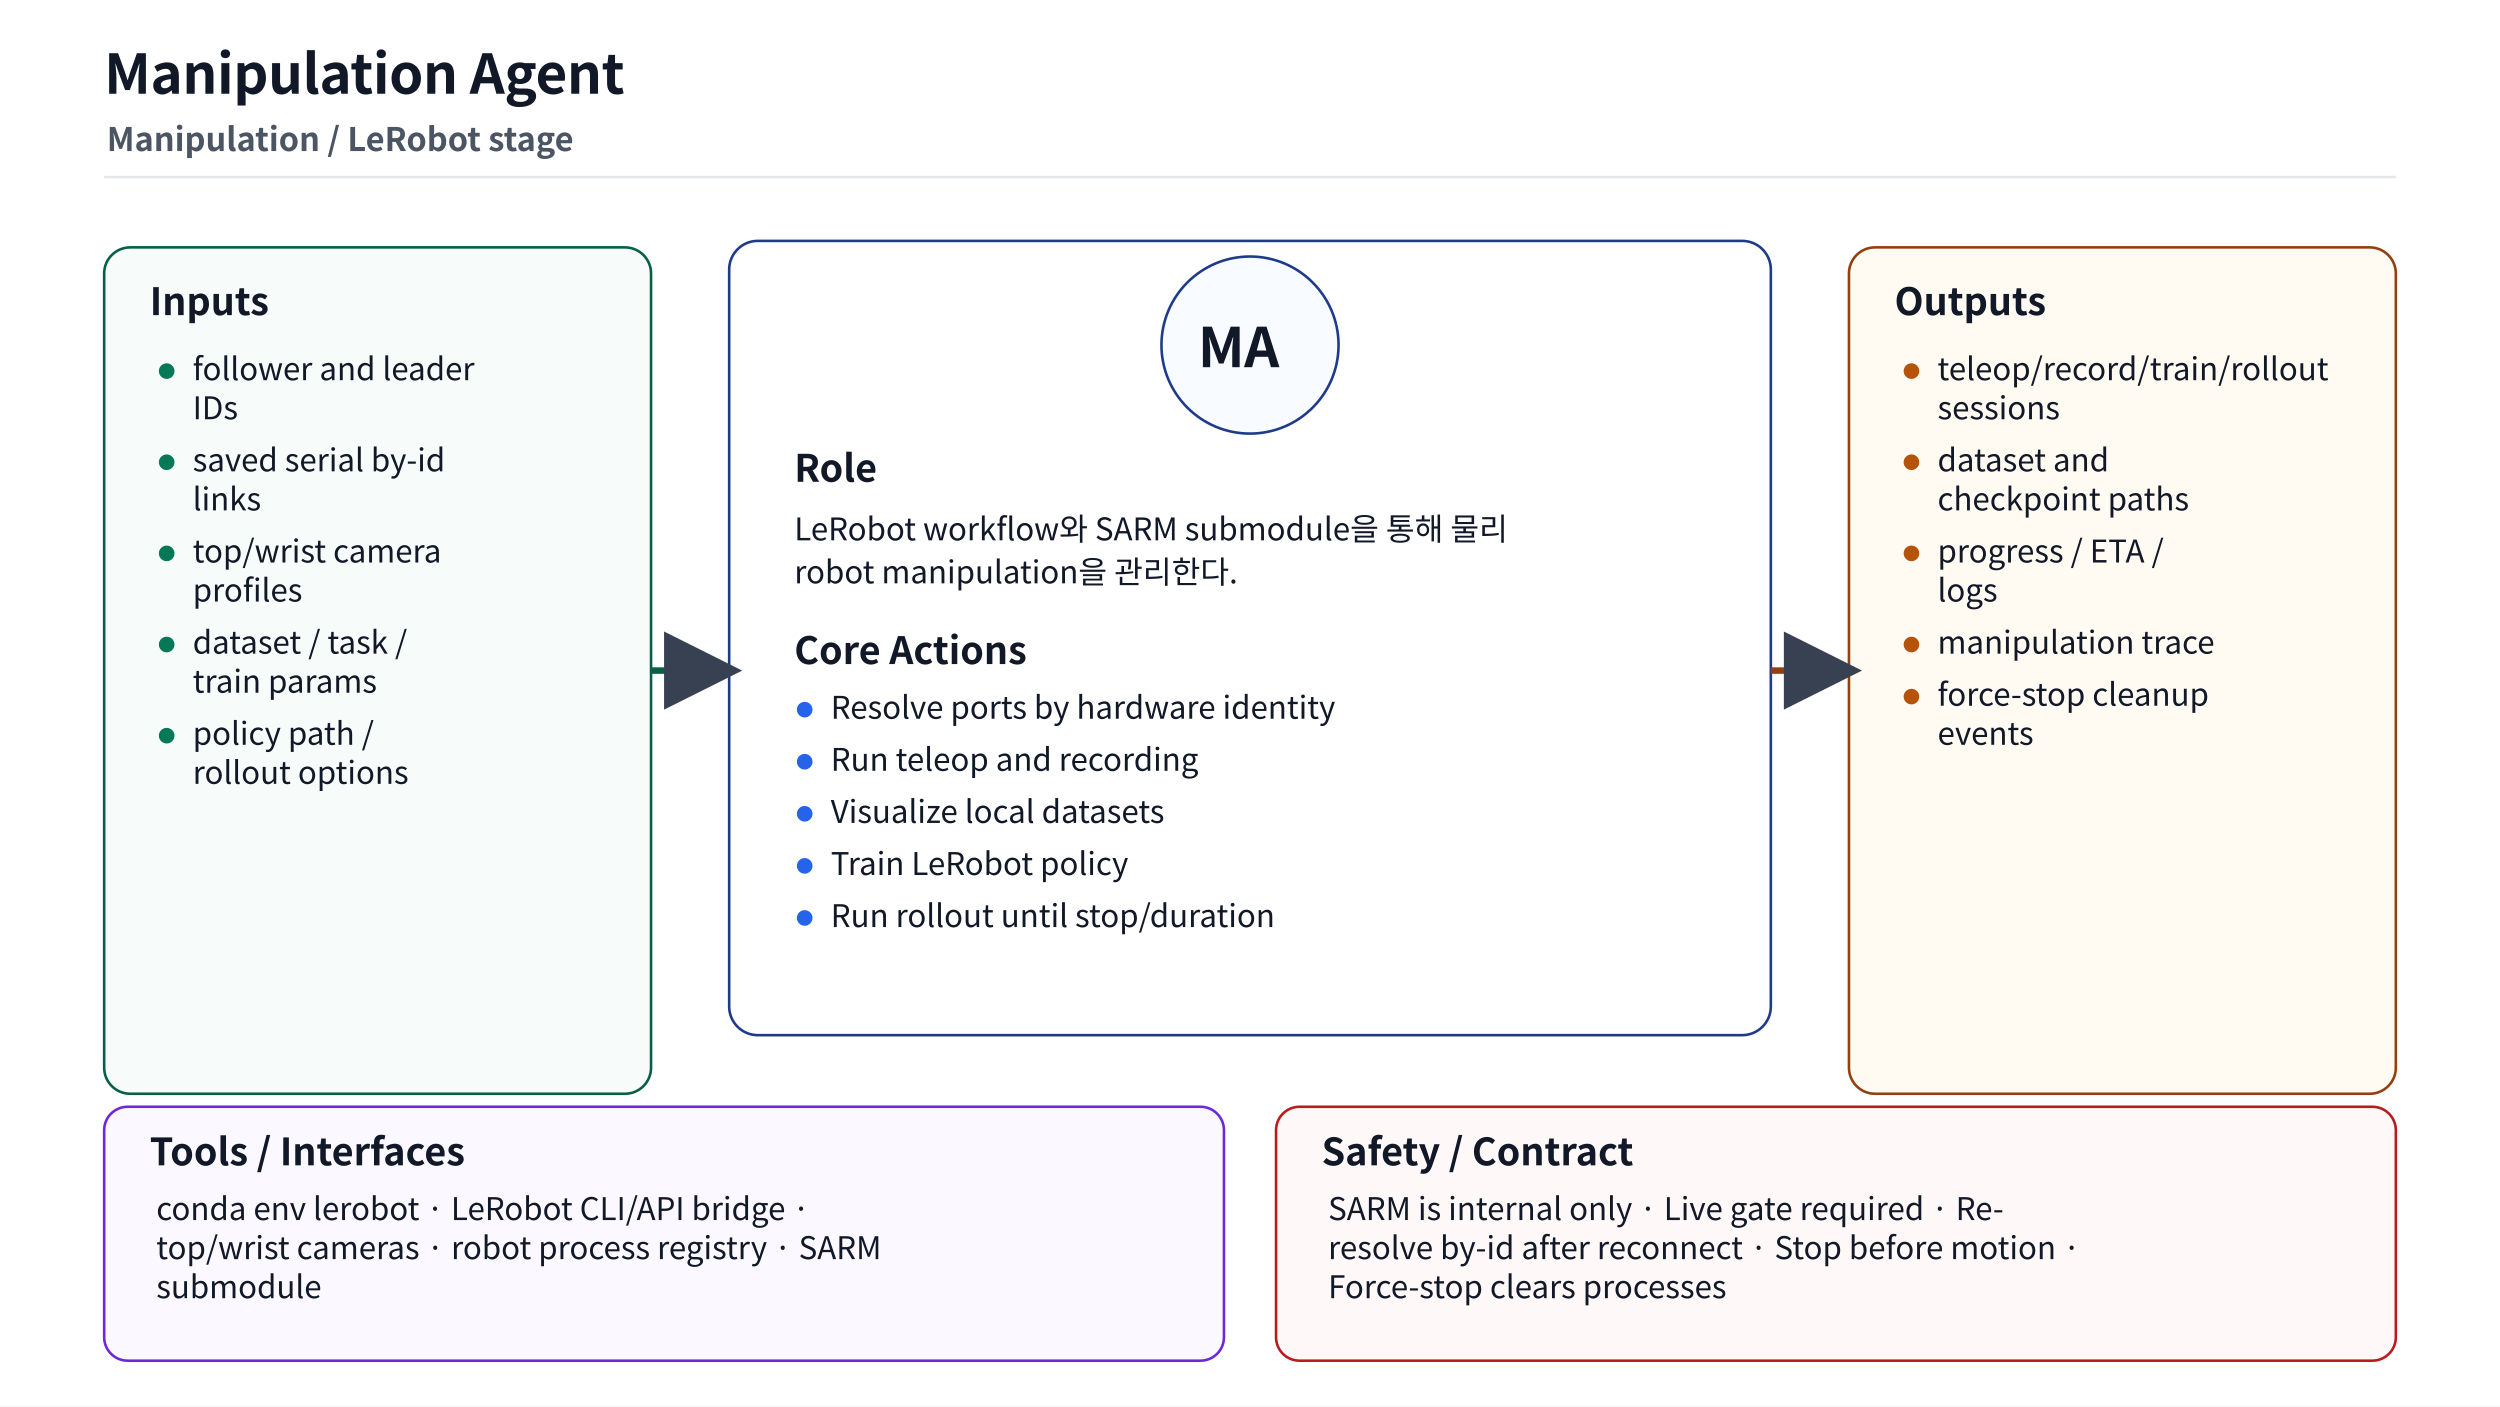
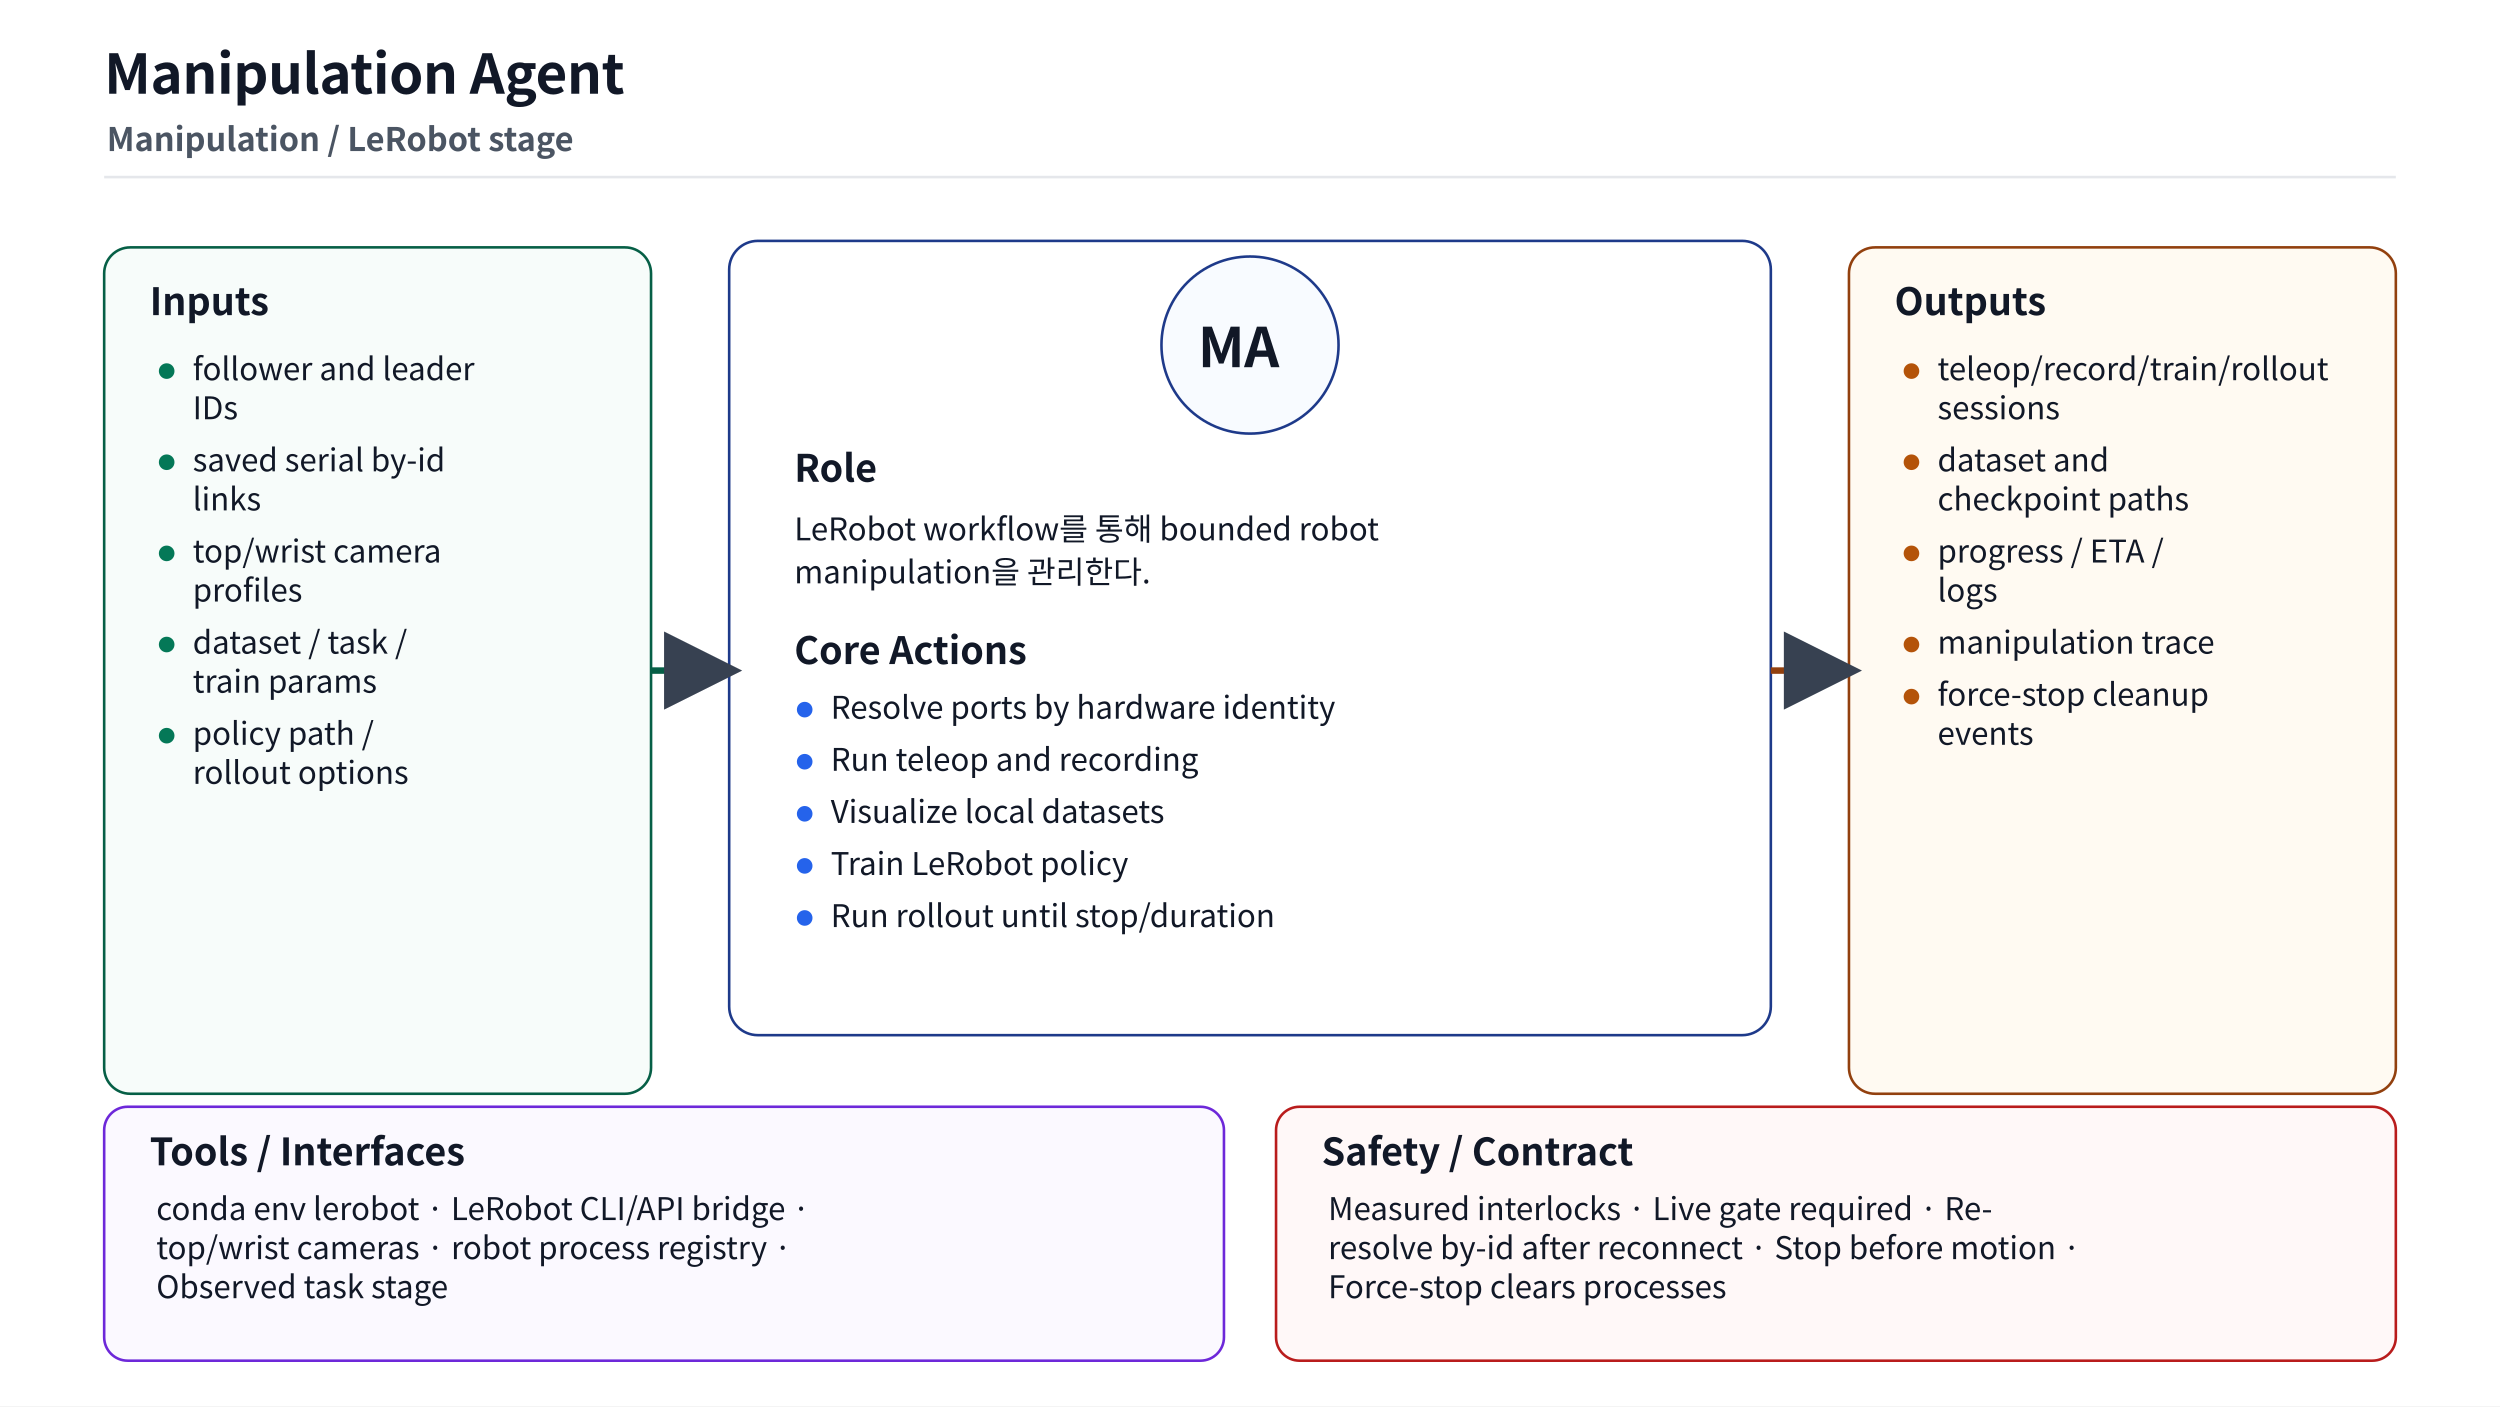
<svg xmlns="http://www.w3.org/2000/svg" width="1920" height="1080" viewBox="0 0 1920 1080" role="img" aria-labelledby="title desc">
  <defs>
    <filter id="softShadow" x="-20%" y="-20%" width="140%" height="140%">
      <feDropShadow dx="0" dy="0" stdDeviation="0" flood-color="#ffffff" flood-opacity="0" />
    </filter>
    <marker id="arrow" markerWidth="16" markerHeight="16" refX="12" refY="8" orient="auto" markerUnits="strokeWidth">
      <path d="M2,2 L14,8 L2,14 Z" fill="#374151" />
    </marker>
    <style>
text { font-family: Noto Sans CJK KR, Noto Sans, DejaVu Sans, Arial, sans-serif; fill: #111827; }
.title { font-size: 42px; font-weight: 760; letter-spacing: -0.3px; }
.subtitle { font-size: 25px; font-weight: 560; fill: #4b5563; }
.section { font-size: 29px; font-weight: 720; }
.label { font-size: 26px; font-weight: 720; }
.body { font-size: 24px; font-weight: 500; }
.small { font-size: 24px; font-weight: 500; }
.tiny { font-size: 24px; font-weight: 500; }
.mono { font-family: JetBrains Mono, DejaVu Sans Mono, monospace; font-size: 24px; }
</style>
  </defs>
  <rect width="1920" height="1080" fill="#ffffff" />
  <text x="80" y="72" class="title">Manipulation Agent</text>
  <text x="82" y="116" class="subtitle">Manipulation / LeRobot stage</text>
  <line x1="80" y1="136" x2="1840" y2="136" stroke="#e5e7eb" stroke-width="2" />
  <rect x="560" y="185" width="800" height="610" rx="22" fill="#ffffff" stroke="#1e3a8a" stroke-width="2" />
  <circle cx="960" cy="265" r="68" fill="#f8fbff" stroke="#1e3a8a" stroke-width="2" />
  <text x="920" y="282" class="title" font-size="40" fill="#1e3a8a">
    <tspan x="920" dy="0">MA</tspan>
  </text>
  <text x="610" y="370" class="section" font-size="32" fill="#1e3a8a">
    <tspan x="610" dy="0">Role</tspan>
  </text>
  <text x="610" y="415" class="body" font-size="26">
-     <tspan x="610" dy="0">LeRobot workflow와 SARM submodule을 통해 물리</tspan>
-     <tspan x="610" dy="33">robot manipulation을 관리한다.</tspan>
+     <tspan x="610" dy="0">LeRobot workflow를 통해 bounded robot</tspan>
+     <tspan x="610" dy="33">manipulation을 관리한다.</tspan>
  </text>
  <text x="610" y="510" class="section" font-size="32" fill="#1e3a8a">
    <tspan x="610" dy="0">Core Actions</tspan>
  </text>
  <circle cx="618" cy="545" r="6" fill="#2563eb" />
  <text x="638" y="552" class="body" font-size="24">
    <tspan x="638" dy="0">Resolve ports by hardware identity</tspan>
  </text>
  <circle cx="618" cy="585" r="6" fill="#2563eb" />
  <text x="638" y="592" class="body" font-size="24">
    <tspan x="638" dy="0">Run teleop and recording</tspan>
  </text>
  <circle cx="618" cy="625" r="6" fill="#2563eb" />
  <text x="638" y="632" class="body" font-size="24">
    <tspan x="638" dy="0">Visualize local datasets</tspan>
  </text>
  <circle cx="618" cy="665" r="6" fill="#2563eb" />
  <text x="638" y="672" class="body" font-size="24">
    <tspan x="638" dy="0">Train LeRobot policy</tspan>
  </text>
  <circle cx="618" cy="705" r="6" fill="#2563eb" />
  <text x="638" y="712" class="body" font-size="24">
    <tspan x="638" dy="0">Run rollout until stop/duration</tspan>
  </text>
  <rect x="80" y="190" width="420" height="650" rx="20" fill="#f7fcfa" stroke="#065f46" stroke-width="2" />
  <text x="115" y="242" class="section" font-size="34" fill="#065f46">
    <tspan x="115" dy="0">Inputs</tspan>
  </text>
  <circle cx="128" cy="285" r="6" fill="#047857" />
  <text x="148" y="292" class="body" font-size="24">
    <tspan x="148" dy="0">follower and leader</tspan>
    <tspan x="148" dy="30">IDs</tspan>
  </text>
  <circle cx="128" cy="355" r="6" fill="#047857" />
  <text x="148" y="362" class="body" font-size="24">
    <tspan x="148" dy="0">saved serial by-id</tspan>
    <tspan x="148" dy="30">links</tspan>
  </text>
  <circle cx="128" cy="425" r="6" fill="#047857" />
  <text x="148" y="432" class="body" font-size="24">
    <tspan x="148" dy="0">top/wrist camera</tspan>
    <tspan x="148" dy="30">profiles</tspan>
  </text>
  <circle cx="128" cy="495" r="6" fill="#047857" />
  <text x="148" y="502" class="body" font-size="24">
    <tspan x="148" dy="0">dataset / task /</tspan>
    <tspan x="148" dy="30">train params</tspan>
  </text>
  <circle cx="128" cy="565" r="6" fill="#047857" />
  <text x="148" y="572" class="body" font-size="24">
    <tspan x="148" dy="0">policy path /</tspan>
    <tspan x="148" dy="30">rollout options</tspan>
  </text>
  <rect x="1420" y="190" width="420" height="650" rx="20" fill="#fffaf2" stroke="#92400e" stroke-width="2" />
  <text x="1455" y="242" class="section" font-size="34" fill="#92400e">
    <tspan x="1455" dy="0">Outputs</tspan>
  </text>
  <circle cx="1468" cy="285" r="6" fill="#b45309" />
  <text x="1488" y="292" class="body" font-size="24">
    <tspan x="1488" dy="0">teleop/record/train/rollout</tspan>
    <tspan x="1488" dy="30">sessions</tspan>
  </text>
  <circle cx="1468" cy="355" r="6" fill="#b45309" />
  <text x="1488" y="362" class="body" font-size="24">
    <tspan x="1488" dy="0">dataset and</tspan>
    <tspan x="1488" dy="30">checkpoint paths</tspan>
  </text>
  <circle cx="1468" cy="425" r="6" fill="#b45309" />
  <text x="1488" y="432" class="body" font-size="24">
    <tspan x="1488" dy="0">progress / ETA /</tspan>
    <tspan x="1488" dy="30">logs</tspan>
  </text>
  <circle cx="1468" cy="495" r="6" fill="#b45309" />
  <text x="1488" y="502" class="body" font-size="24">
    <tspan x="1488" dy="0">manipulation trace</tspan>
  </text>
  <circle cx="1468" cy="535" r="6" fill="#b45309" />
  <text x="1488" y="542" class="body" font-size="24">
    <tspan x="1488" dy="0">force-stop cleanup</tspan>
    <tspan x="1488" dy="30">events</tspan>
  </text>
  <line x1="500" y1="515" x2="560" y2="515" stroke="#065f46" stroke-width="5" marker-end="url(#arrow)" />
  <line x1="1360" y1="515" x2="1420" y2="515" stroke="#92400e" stroke-width="5" marker-end="url(#arrow)" />
  <rect x="80" y="850" width="860" height="195" rx="18" fill="#fbf9ff" stroke="#6d28d9" stroke-width="2" />
  <text x="115" y="895" class="section" font-size="30" fill="#6d28d9">
    <tspan x="115" dy="0">Tools / Interfaces</tspan>
  </text>
  <text x="120" y="937" class="body" font-size="24" fill="#111827">
    <tspan x="120" dy="0">conda env lerobot · LeRobot CLI/API bridge ·</tspan>
-     <tspan x="120" dy="30">top/wrist cameras · robot process registry · SARM</tspan>
-     <tspan x="120" dy="30">submodule</tspan>
+     <tspan x="120" dy="30">top/wrist cameras · robot process registry ·</tspan>
+     <tspan x="120" dy="30">Observed task stage</tspan>
  </text>
  <rect x="980" y="850" width="860" height="195" rx="18" fill="#fff8f8" stroke="#b91c1c" stroke-width="2" />
  <text x="1015" y="895" class="section" font-size="30" fill="#b91c1c">
    <tspan x="1015" dy="0">Safety / Contract</tspan>
  </text>
  <text x="1020" y="937" class="body" font-size="24" fill="#111827">
-     <tspan x="1020" dy="0">SARM is internal only · Live gate required · Re-</tspan>
+     <tspan x="1020" dy="0">Measured interlocks · Live gate required · Re-</tspan>
    <tspan x="1020" dy="30">resolve by-id after reconnect · Stop before motion ·</tspan>
    <tspan x="1020" dy="30">Force-stop clears processes</tspan>
  </text>
</svg>
